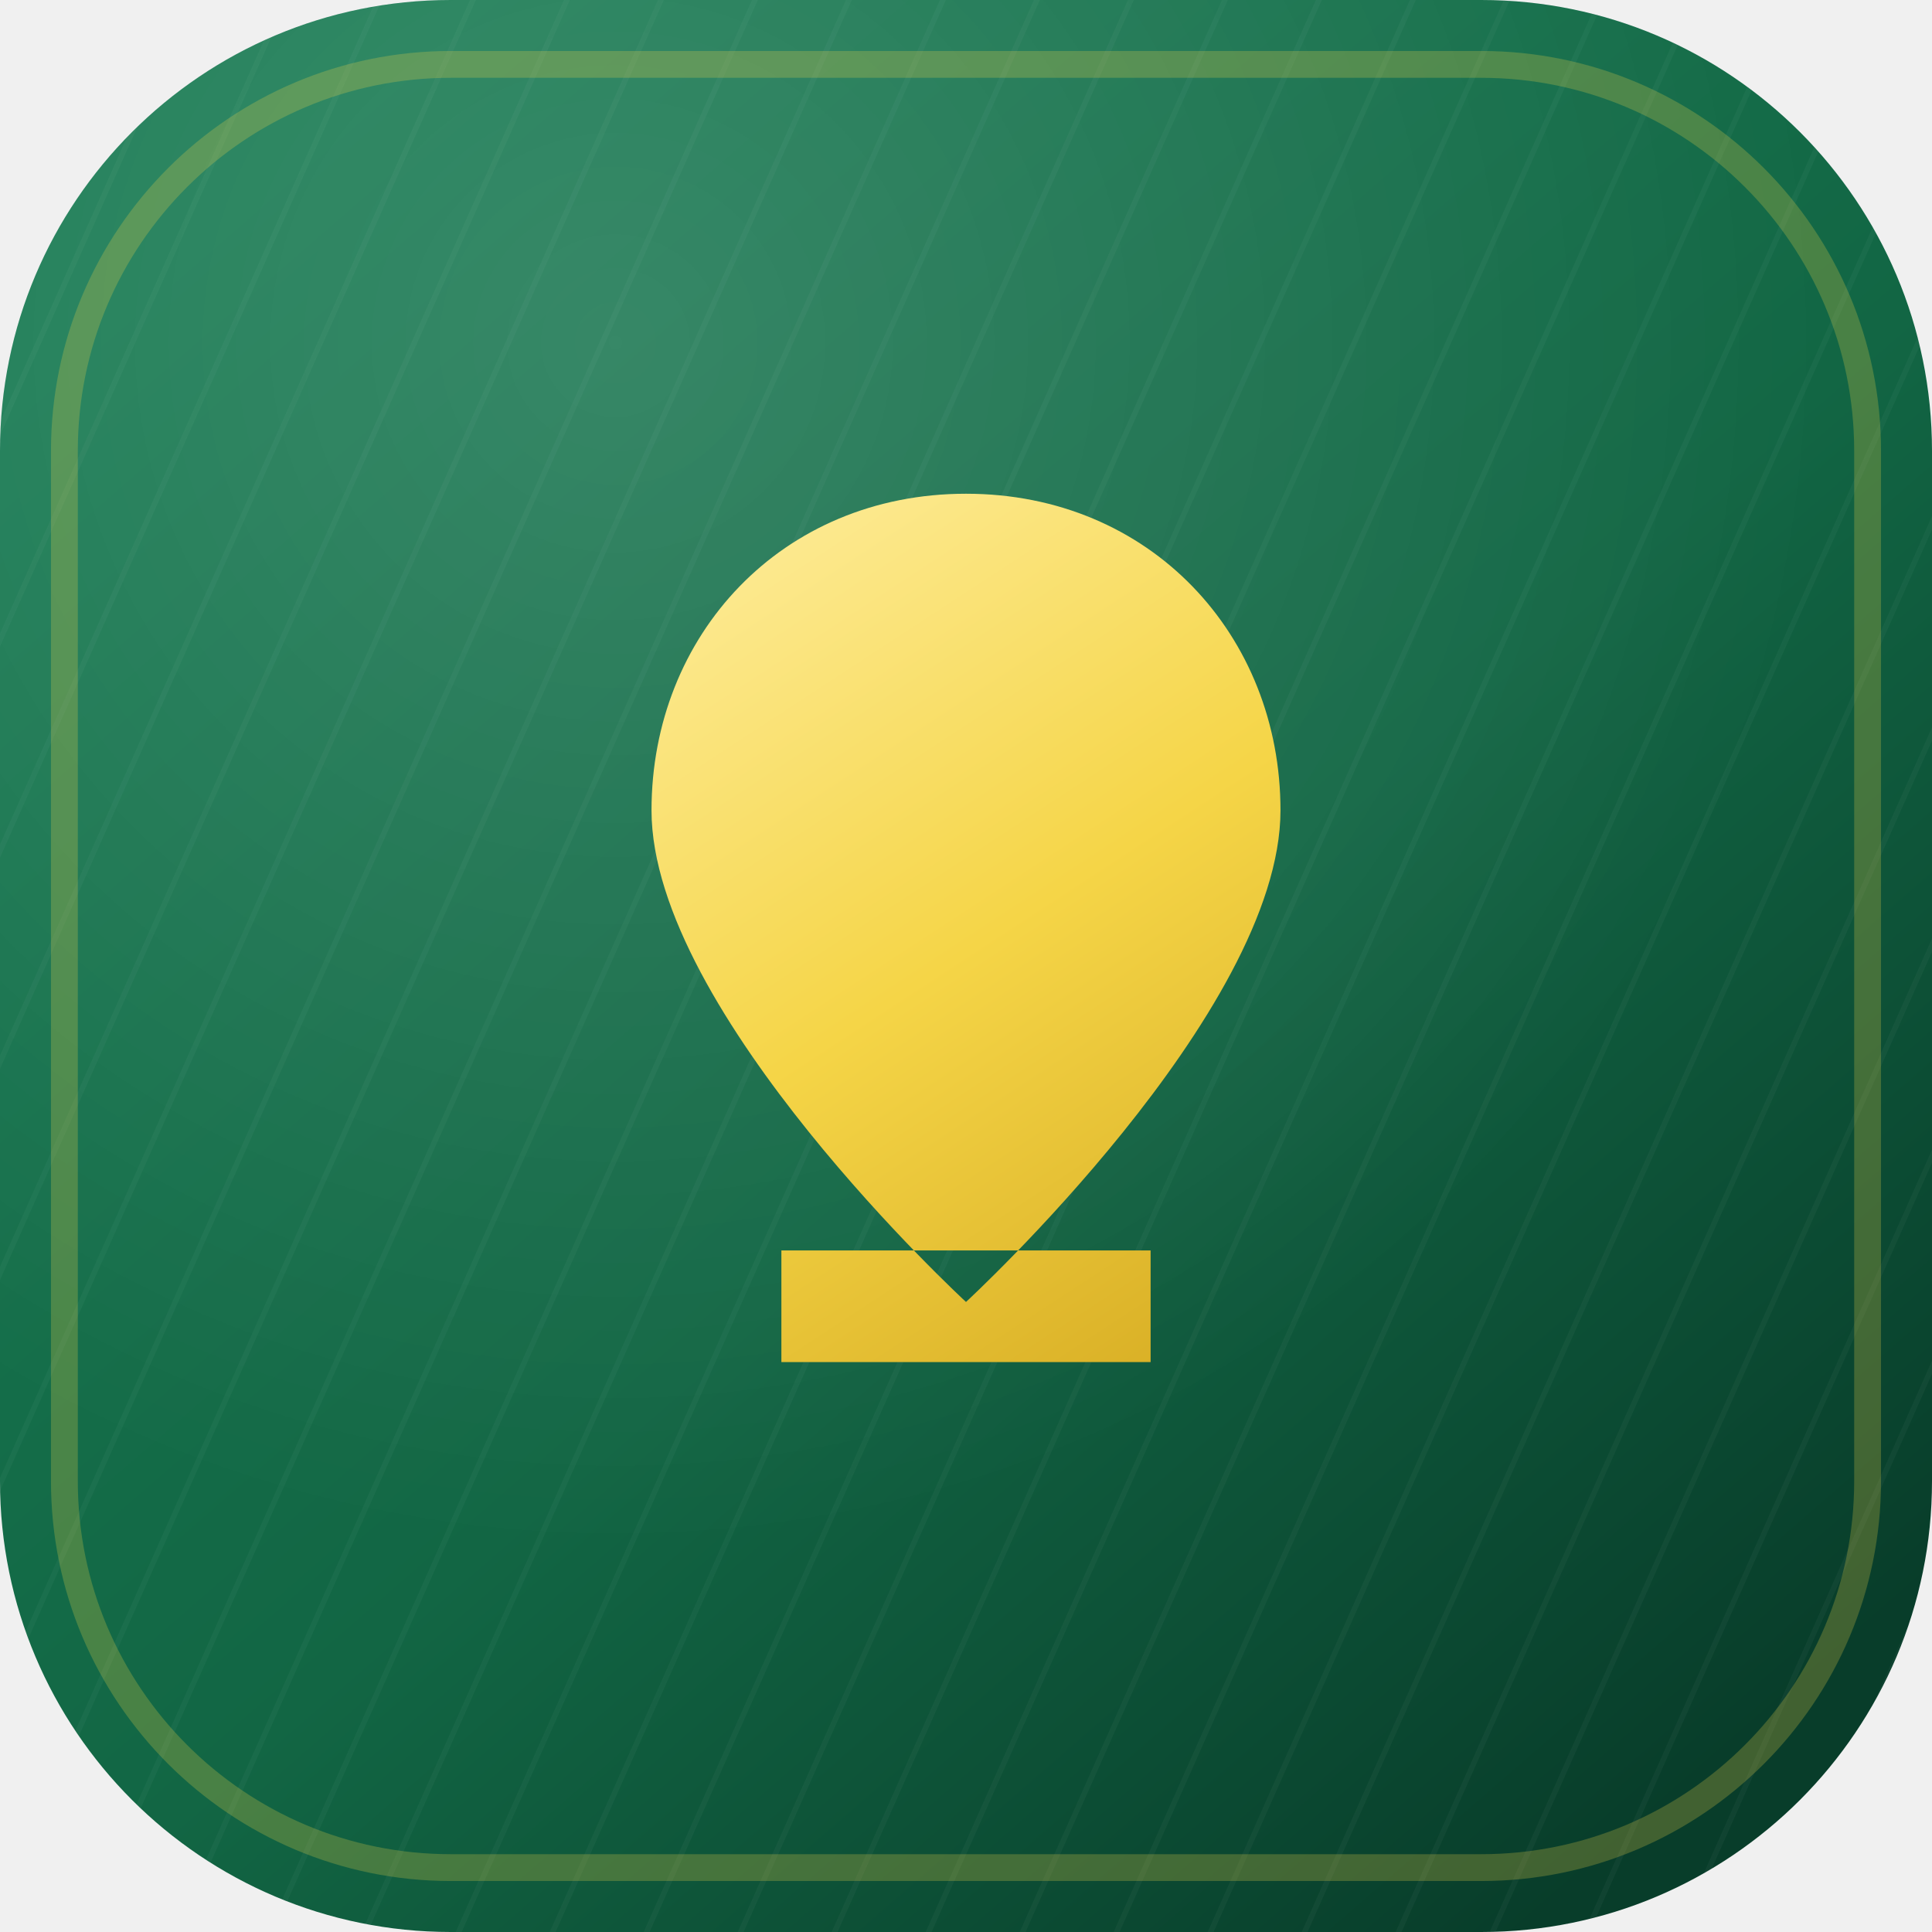
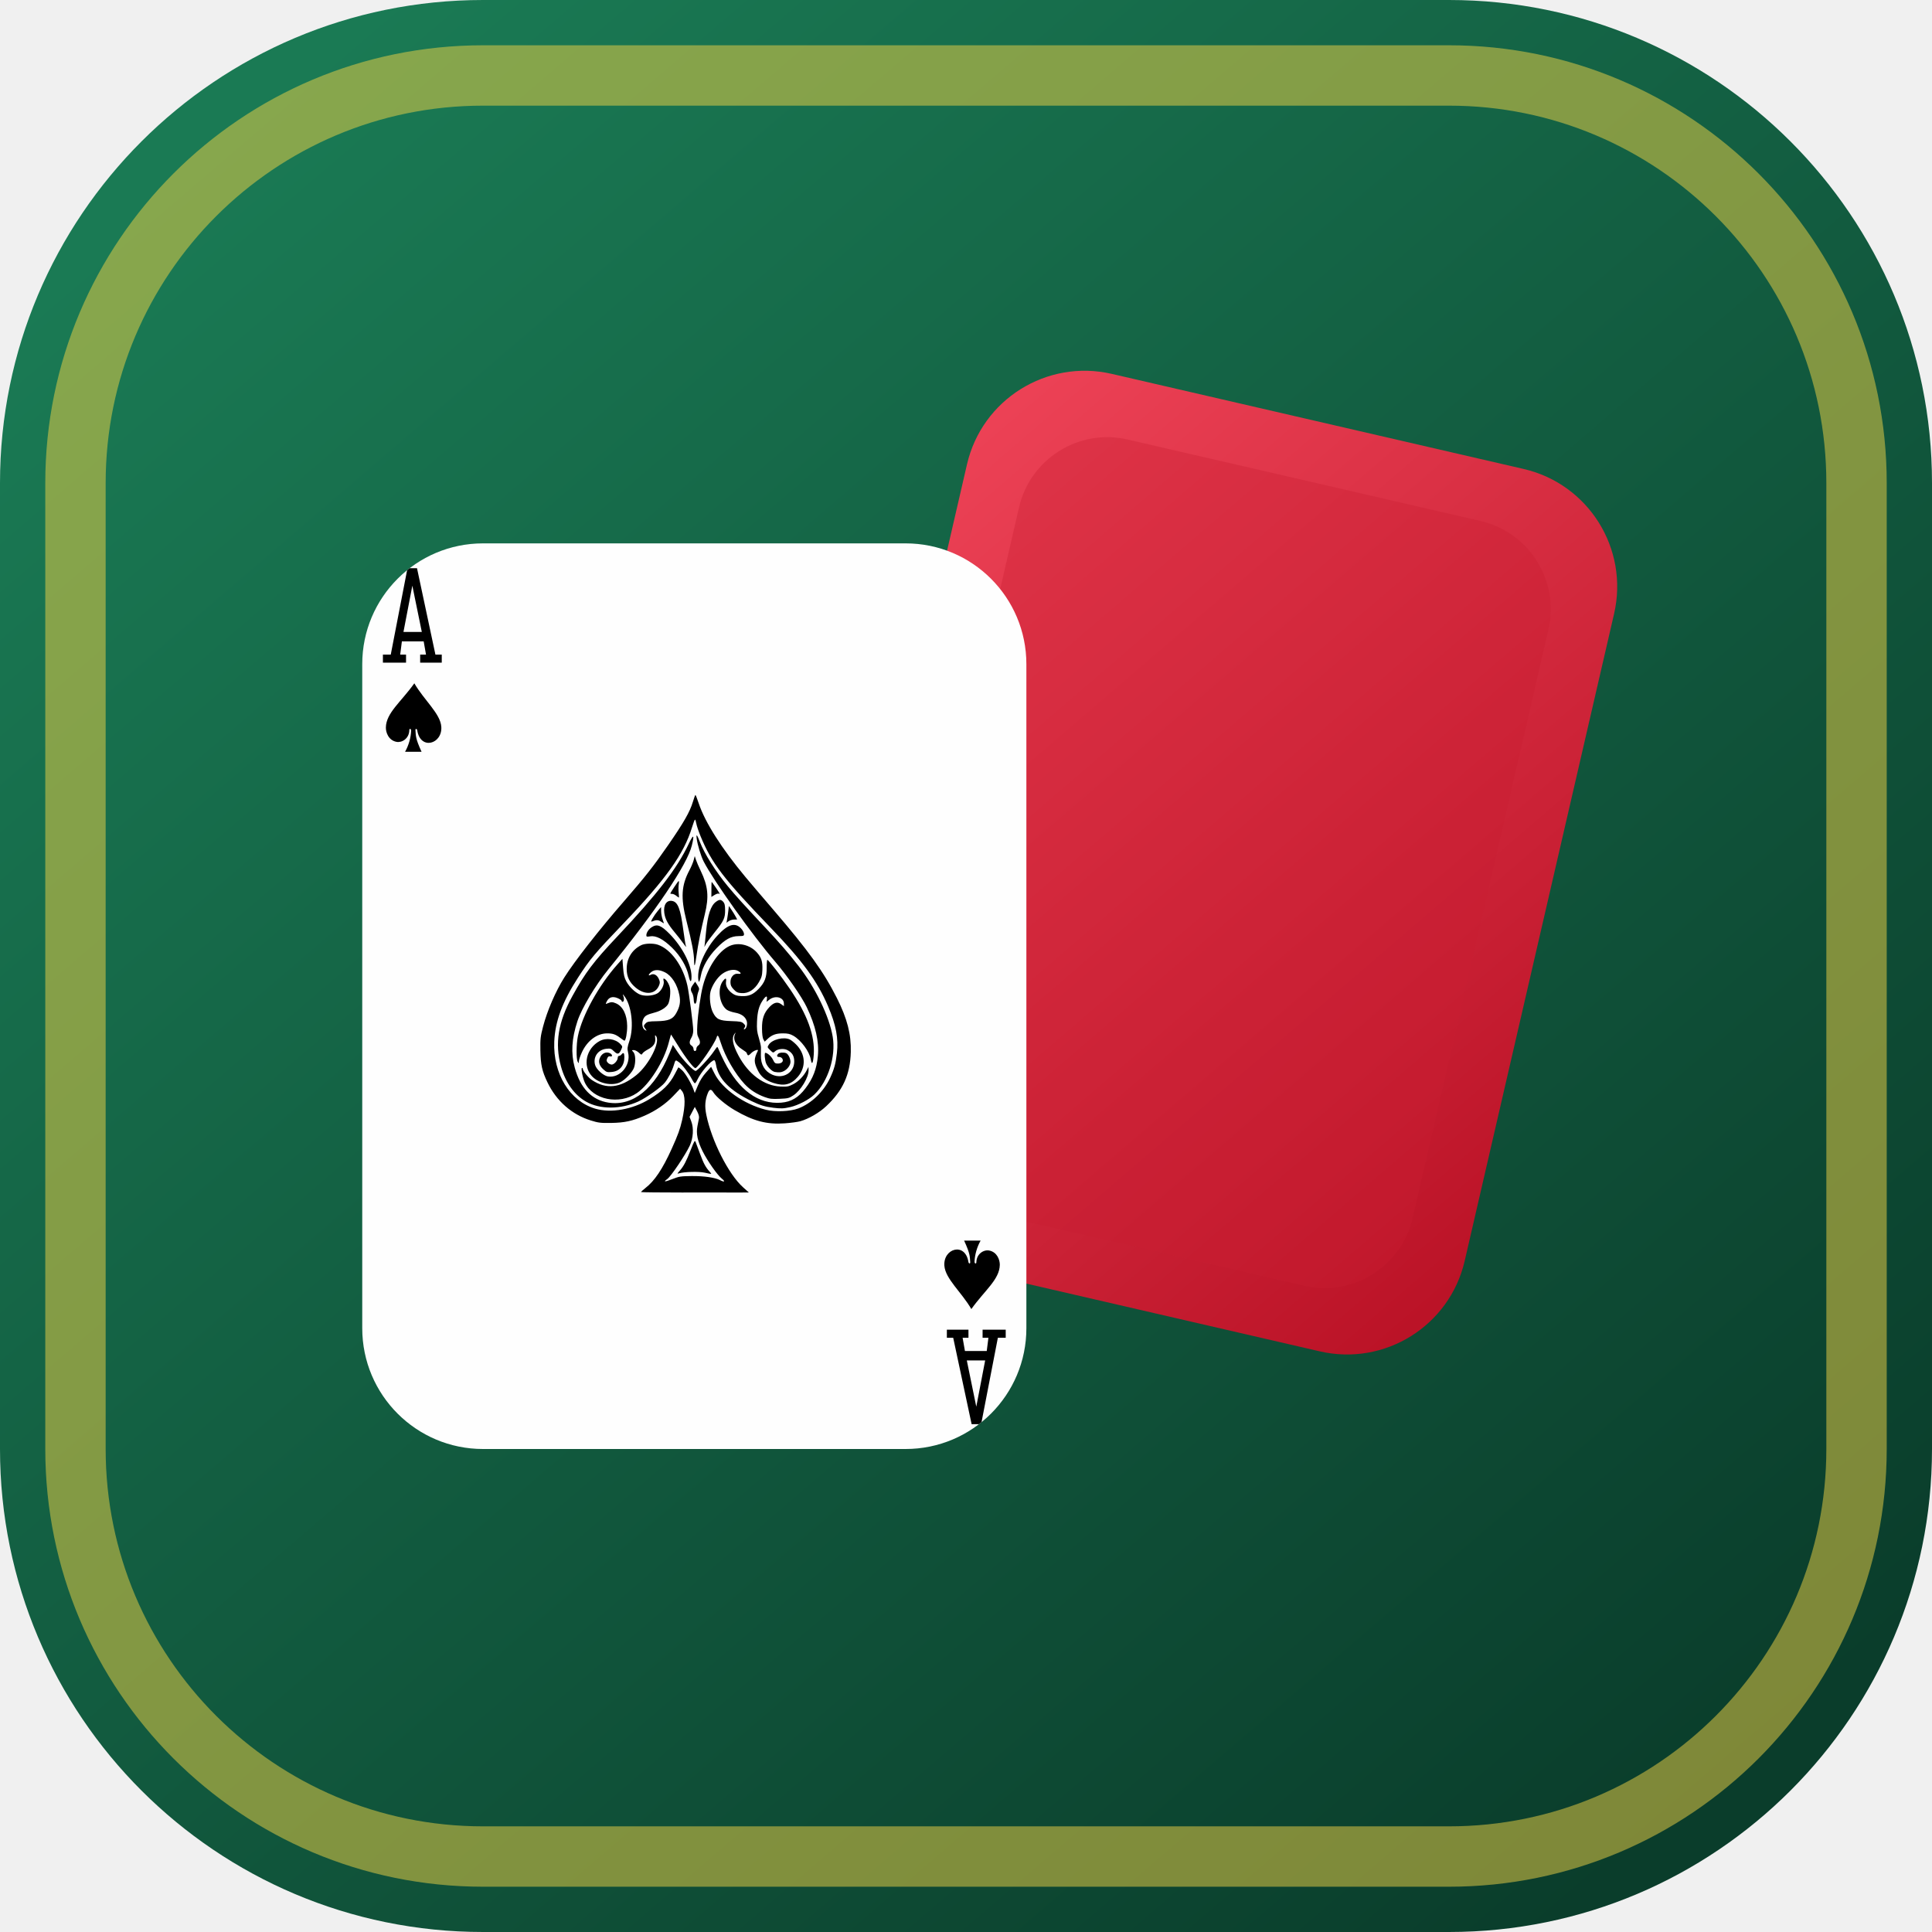
- <svg xmlns="http://www.w3.org/2000/svg" viewBox="0 0 180 180" role="img" aria-label="SolitaireFelt">
+ <svg xmlns="http://www.w3.org/2000/svg" xmlns:xlink="http://www.w3.org/1999/xlink" viewBox="0 0 32 32" role="img" aria-label="SolitaireFelt">
  <defs>
-     <linearGradient id="m-felt" x1="24" y1="16" x2="156" y2="168" gradientUnits="userSpaceOnUse">
-       <stop offset="0" stop-color="#187a52" />
-       <stop offset="0.55" stop-color="#126644" />
-       <stop offset="1" stop-color="#083d2a" />
+     <linearGradient id="sf-felt" x1="4" y1="2" x2="28" y2="30" gradientUnits="userSpaceOnUse">
+       <stop offset="0" stop-color="#1a7a54" />
+       <stop offset="1" stop-color="#0a3d2b" />
    </linearGradient>
-     <linearGradient id="m-gold" x1="56" y1="44" x2="124" y2="148" gradientUnits="userSpaceOnUse">
-       <stop offset="0" stop-color="#fff0a8" />
-       <stop offset="0.45" stop-color="#f5d547" />
-       <stop offset="1" stop-color="#c99a12" />
+     <linearGradient id="sf-back" x1="0" y1="0" x2="1" y2="1">
+       <stop offset="0" stop-color="#ef4458" />
+       <stop offset="1" stop-color="#b81024" />
    </linearGradient>
-     <radialGradient id="m-shine" cx="0.32" cy="0.18" r="0.62">
-       <stop offset="0" stop-color="#ffffff" stop-opacity="0.14" />
-       <stop offset="1" stop-color="#ffffff" stop-opacity="0" />
-     </radialGradient>
-     <pattern id="m-fiber" width="8" height="8" patternUnits="userSpaceOnUse" patternTransform="rotate(24)">
-       <line x1="0" y1="0" x2="0" y2="8" stroke="#ffffff" stroke-opacity="0.035" stroke-width="1" />
-     </pattern>
+     <clipPath id="sf-ace-clip">
+       <rect x="6" y="9" width="11" height="15" rx="2" />
+     </clipPath>
  </defs>
-   <rect width="180" height="180" rx="42" fill="url(#m-felt)" />
-   <rect width="180" height="180" rx="42" fill="url(#m-fiber)" />
-   <rect width="180" height="180" rx="42" fill="url(#m-shine)" />
-   <rect x="6" y="6" width="168" height="168" rx="36" fill="none" stroke="#f5d547" stroke-opacity="0.24" stroke-width="2.5" />
-   <path fill="url(#m-gold)" d="M90 46c-17.2 0-29.3 13.2-29.3 29.5 0 18.8 29.3 45.8 29.3 45.8s29.3-27 29.3-45.8C119.3 59.2 107.2 46 90 46zm-17.2 70.5h34.4v10.4H72.8z" />
+   <rect width="32" height="32" rx="8" fill="url(#sf-felt)" />
+   <rect x="1.25" y="1.25" width="29.5" height="29.5" rx="6.75" fill="none" stroke="#f5d547" stroke-opacity="0.5" stroke-width="1" />
+   <g transform="rotate(13 21 15)">
+     <rect x="14.5" y="7" width="11" height="15" rx="2" fill="url(#sf-back)" />
+     <rect x="15.5" y="8" width="9" height="13" rx="1.5" fill="#c81e32" opacity="0.35" />
+   </g>
+   <g clip-path="url(#sf-ace-clip)">
+     <svg x="6" y="9" width="11" height="15" viewBox="0 0 225 314" preserveAspectRatio="xMidYMid slice">
+       <defs>
+         <path id="sf-suit" d="M26.406 40.187c.015-1.98-1.56-2.017-1.542-.573-.133 7.257-6.31 10.83-10.8 9.982-6.92-1.307-9.128-8.13-9.06-12.148C5.204 25.046 17.774 15.9 29.114 0c8.31 14.35 22.03 25.623 22.84 36.717 1.08 14.75-17.71 20.25-20.394 3.06-.172-1.214-1.612-1.76-1.5-.063.408 4.71-.17 6.674 5.18 18.287H21.25c3.1-5.42 4.943-12.09 5.154-17.81z" />
+         <path id="sf-numeral" d="M0 32.008V29.27h2.66L8.326 0h3.224l6.24 29.27h2.148v2.738H12.62V29.27h1.98l-.787-4.484H6.427l-.57 4.484h1.978v2.738H0zm13.178-10.416L9.97 5.922l-3.007 15.67h6.215z" />
+       </defs>
+       <rect width="100%" height="100%" fill="#fefefe" />
+       <g style="display:none">
+         <use xlink:href="#sf-numeral" transform="matrix(3.5 0 0 3.5 78.4 33.95)" />
+         <use xlink:href="#sf-suit" transform="matrix(2 0 0 2 55.5 170)" />
+       </g>
+       <g>
+         <use xlink:href="#sf-numeral" transform="translate(7 12)" />
+         <use xlink:href="#sf-suit" transform="matrix(.4 0 0 .4 6 51)" />
+         <use xlink:href="#sf-numeral" transform="matrix(-1 0 0 -1 218 302)" />
+         <use xlink:href="#sf-suit" transform="matrix(-.4 0 0 -.4 218 263)" />
+         <path d="M108.862 223.515c-7.825-.004-14.295-.072-14.376-.15-.08-.078.557-.684 1.416-1.346 3.13-2.41 5.828-6.43 8.94-13.32 2.138-4.73 2.827-6.63 3.537-9.76 1.13-5.01 1.1-8.44-.11-9.886l-.58-.69-2.33 2.446c-2.59 2.72-5.96 5.04-9.72 6.685-4.12 1.8-6.79 2.38-11.31 2.447-3.57.053-4.34-.04-6.89-.834-6.44-2.003-11.657-6.593-14.695-12.93-1.83-3.813-2.3-5.93-2.386-10.784-.07-3.93.014-4.693.906-8.117 1.4-5.347 4.257-11.96 7.167-16.578 3.538-5.614 11.693-16.03 20.314-25.94 7.09-8.16 9.95-11.794 14.896-18.948 5.265-7.61 7.354-11.26 8.35-14.582.4-1.327.8-2.414.888-2.414.09 0 .605 1.317 1.147 2.93 2.154 6.414 7.73 15.195 15.82 24.905 1.44 1.73 5.63 6.655 9.316 10.944 12.064 14.047 17.158 21.12 21.658 30.072 3.485 6.93 4.86 12.272 4.696 18.245-.21 7.636-2.657 13.028-8.325 18.356-2.333 2.2-5.913 4.28-8.76 5.09-.88.25-3.26.578-5.292.72-6.086.43-10.62-.76-16.938-4.45-2.965-1.73-6.314-4.523-7.24-6.04-.748-1.223-1.32-1.144-1.883.258-.944 2.357-1.097 4.482-.52 7.314 1.79 8.833 7.52 20.147 12.44 24.567l1.99 1.785-3.957.003c-2.17 0-10.355 0-18.18-.007zm12.99-4.672c-1.542-1.232-4.884-5.992-6.538-9.312-1.72-3.45-2.246-5.98-1.76-8.48l.527-2.7c.11-.534-.12-1.38-.62-2.34l-.792-1.503-.887 1.69-.89 1.69.588 1.56c.865 2.296.658 5.63-.504 8.145-1.47 3.176-6.396 10.49-7.666 11.38-1.487 1.04-.827 1.01 2.004-.103 2.04-.8 2.69-.897 6.29-.93 4.14-.04 7.915.497 9.564 1.36 1.53.8 1.93.542.694-.446zm-5.933-2.066c-1.92-.418-6.73-.297-8.52.213-.79.227-.79.217.172-.875 1.326-1.502 2.166-3.092 3.736-7.09 1.21-3.074 1.365-3.318 1.65-2.596.172.43.86 2.28 1.525 4.1 1.17 3.17 1.893 4.5 3.3 6.03.737.8.78.79-1.873.21zm31.8-21.74c4.474-1.706 8.624-5.698 10.81-10.392 1.37-2.953 1.86-4.736 2.273-8.32.584-5.023-.264-9.53-2.996-15.928-3.61-8.456-8.686-15.408-19.29-26.43-16.124-16.756-20.12-21.97-23.913-31.208-.65-1.59-1.29-3.49-1.42-4.24-.13-.75-.335-1.36-.45-1.35-.117 0-.58 1.22-1.034 2.7-2.713 8.902-8.834 17.49-23.07 32.352-9.925 10.364-11.47 12.202-15.538 18.5-5.314 8.22-7.764 14.84-8.04 21.717-.432 10.846 5.25 20.117 13.9 22.674 5.29 1.564 12.552.295 18.272-3.19 4.595-2.804 6.935-5.116 8.704-8.605.567-1.12 1.085-2.1 1.15-2.178s.64.346 1.28.943c1.12 1.046 3.09 4.386 3.903 6.63l.39 1.08 1.056-2.52c.7-1.674 1.633-3.16 2.773-4.43l1.717-1.914 1.15 2.286c2.62 5.216 9.93 10.37 17.372 12.26 3.18.807 8.26.602 11-.443zm-8.517-.247c-2.71-.322-4.41-.842-7.238-2.21-7.435-3.6-11.355-7.603-12.114-12.366-.134-.838-.394-1.52-.577-1.518-1.093.016-4.595 4.072-5.8 6.717-.275.6-.625 1.092-.778 1.094-.153.004-.6-.605-.99-1.352-1.133-2.158-3.245-4.932-4.41-5.795-1.18-.87-1.175-.873-1.733.986-.6 1.988-1.824 4.387-3.02 5.902-1.217 1.55-6.373 5.223-9.02 6.43-5.946 2.71-12.95 2.738-17.656.07-4.03-2.285-7.05-6.518-8.55-11.992-2.125-7.74-.94-15.025 3.85-23.745 4.41-8.03 7.135-11.64 15.26-20.25 13.47-14.26 20.244-23.05 24.166-31.34 1.63-3.44 1.992-3.27 1.07.52-1.574 6.48-12.142 22.15-28.28 41.96-4.35 5.34-9.034 13.19-10.472 17.54-1.97 5.98-2.26 10.8-.93 15.72 1.89 7.008 5.79 11.05 11.495 11.91 8.276 1.26 15.68-4.74 20.582-16.67l1.184-2.88 1.625 2.43c1.76 2.64 5.34 6.395 6.08 6.38.567-.005 4.757-4.505 6.136-6.59.56-.84 1.097-1.54 1.19-1.542.1-.005.38.528.627 1.19.247.657 1.026 2.327 1.73 3.71 4.995 9.793 11.616 14.596 19.274 13.98 3.404-.273 5.867-1.723 8.246-4.85 2.58-3.393 3.8-6.564 4.214-10.957.46-4.88-.77-10.26-3.79-16.58-1.697-3.544-6.707-10.766-10.686-15.397-7.778-9.052-20.65-27.076-24.187-33.865-.92-1.76-2.1-5.62-2.39-7.798-.235-1.76.122-1.4 1.065 1.066 1.534 4.022 5.325 10.037 9.522 15.108 2.63 3.18 5.535 6.38 12.822 14.146 4.694 5 7.67 8.44 11.04 12.76 5.76 7.39 10.496 17.185 11.635 24.067 1.11 6.716-1.572 15.12-6.25 19.563-1.822 1.73-5.445 3.614-8.13 4.226-2.28.52-3.087.554-5.816.23zm-2.84-3.603c-2.73-.992-5-2.463-6.81-4.402-3.22-3.45-6.566-9.254-8.096-14.033-.8-2.504-1.08-2.867-1.4-1.812-.65 2.17-6.35 10.412-7.2 10.424-.606.008-3.24-3.41-5.755-7.457-1.3-2.096-2.408-3.852-2.46-3.9-.05-.05-.387 1.076-.746 2.504-1.64 6.53-6.544 14.36-10.82 17.29-6.03 4.14-14.974 2.31-17.7-3.61-.725-1.57-1.346-4.88-.916-4.89.144 0 .27.148.27.327.01.715 1.84 2.96 3.09 3.785 4.89 3.248 9.61 2.72 15.055-1.686 4.252-3.443 8.192-11.21 6.684-13.182-.39-.51-.427-.43-.3.69.182 1.67-.546 2.786-2.49 3.808-.84.442-1.666 1.06-1.836 1.374-.283.524-.385.5-1.244-.3-.515-.477-1.276-.863-1.69-.857-.744.01-.746.02-.146.664.73.783.85 3.336.25 5.205-.482 1.503-2.942 4.155-4.632 4.99-2.836 1.405-7.34.474-9.635-1.99-3.286-3.53-1.996-9.456 2.598-11.937 2.207-1.19 5.338-.742 6.996 1.004.778.816.784.86.27 1.973-.714 1.56-1.22 1.66-2.432.483-.95-.923-1.17-.99-2.64-.827-2.786.31-4.51 2.846-3.735 5.496.444 1.52 2.77 3.6 4.322 3.865 4.074.7 7.883-3.797 6.852-8.094-.32-1.34-.27-1.803.462-3.99 1.6-4.79.7-12.2-1.85-15.285-.505-.61-.513-.6-.198.242.34.91.18 1.848-.314 1.855-.156.003-.29-.147-.29-.333 0-.188-.607-.598-1.34-.914-1.68-.72-2.97-.34-3.68 1.085-.466.93-.46.97.1.73 1.33-.57 1.8-.58 3.006-.056 2.34 1.013 3.75 3.86 3.792 7.656.024 2.295-.478 4.99-.93 4.994-.096.002-.72-.418-1.39-.934-1.617-1.24-2.635-1.577-4.637-1.54-3.343.064-6.595 2.543-8.37 6.377-.57 1.24-1.04 2.62-1.04 3.067.004.773-.015.78-.386.176-.54-.88-.503-5.9.06-8.677 1.42-6.986 6.993-17.113 13.367-24.278l1.716-1.93.23 3.025c.183 2.37.417 3.37 1.085 4.63 1.04 1.96 3.31 4.05 4.954 4.567 1.798.564 4.64.226 5.85-.694 1.257-.958 2.147-2.937 1.84-4.085-.16-.6-.11-.812.17-.724.683.217 1.617 1.668 1.94 3.014.33 1.37.023 4.42-.56 5.545s-2.45 2.35-4.374 2.865c-2.936.785-3.536 1.123-4.07 2.3-.628 1.372-.324 3.22.607 3.7.627.322.632.307.117-.404-.68-.945-.674-1.102.09-1.893.548-.56 1.07-.658 3.77-.705 3.96-.07 5.432-.677 6.57-2.714 1.25-2.23 1.53-3.84 1.08-6.13-.713-3.62-2.62-6.613-4.943-7.746-1.93-.942-3.483-.962-4.6-.06-1.01.82-1.112 1.457-.15.92.98-.54 2.14.065 2.735 1.43.42.963.428 1.268.057 2.195-1.23 3.067-4.823 3.36-8 .646-2.03-1.734-2.93-3.62-2.95-6.195-.03-3.587 1.77-6.554 4.924-8.11 1.256-.62 4.043-.693 5.635-.15 4.44 1.515 8.514 7.15 10.007 13.855.552 2.48 1.95 13.203 1.98 15.174.01.8-.24 1.81-.608 2.43-.795 1.35-.78 2.22.04 2.72.356.215.653.72.66 1.117.006.434.206.725.493.72.28-.003.473-.3.47-.73-.01-.4.272-.91.622-1.138.772-.5.8-1.386.075-2.73-.44-.82-.51-1.574-.38-4.076.21-4.005 1.14-10.505 1.926-13.48 1.67-6.304 5.23-11.65 8.918-13.393 3.008-1.417 7.023-.472 9.39 2.21 1.505 1.708 1.915 3.016 1.815 5.808-.07 1.964-.25 2.61-1.18 4.2-1.473 2.54-3.576 3.87-5.865 3.71-1.327-.093-1.767-.3-2.67-1.256-.853-.902-1.087-1.42-1.1-2.45-.028-1.72 1.147-3.032 2.546-2.85 1.16.154 1.21-.22.125-.91-1.298-.82-3.63-.41-5.497.968-1.66 1.226-3.38 3.84-3.925 5.957-.474 1.867-.097 5.287.776 7.02 1.2 2.394 2.2 2.87 6.24 3 3.034.1 3.54.197 4.187.826.646.625.687.8.327 1.396-.34.563-.338.655.014.53.62-.213 1.013-1.64.74-2.664-.41-1.53-1.79-2.557-3.98-2.95-1.093-.198-2.368-.653-2.837-1.01-2.516-1.92-3.2-7.167-1.27-9.7.88-1.156 1.24-1.084 1.05.213-.202 1.383.546 2.793 2.08 3.928.92.682 1.606.89 3.15.96 2.485.112 3.935-.5 5.84-2.46 2.05-2.113 2.734-3.92 2.715-7.16-.01-1.456.087-2.65.214-2.654.397-.008 4.82 5.69 7.64 9.848 5.98 8.812 8.53 15.86 8.08 22.325-.205 2.91-.65 3.63-.99 1.59-.44-2.678-3.31-6.576-5.926-8.057-1.135-.643-1.88-.81-3.6-.805-2.34.004-3.72.53-5.248 2l-.844.81-.44-.746c-.283-.48-.455-1.798-.475-3.646-.037-3.37.644-5.356 2.516-7.336 1.483-1.57 2.722-1.875 3.97-.98l.94.672-.017-.924c-.03-2.06-2.87-2.825-4.864-1.306l-1.013.77.13-.973c.166-1.264-.39-1.06-1.457.533-1.24 1.854-1.767 3.834-1.9 7.154-.104 2.527.002 3.47.607 5.455.404 1.32.736 2.796.736 3.282.003.485-.013 1.714-.032 2.73-.06 3.065 1.296 5.366 3.82 6.487 3.72 1.647 7.544-.683 7.485-4.56-.027-1.82-.756-2.977-2.39-3.79-1.206-.604-3.23-.38-4.126.457-.6.56-.655.55-1.64-.403-1.002-.975-1.01-1.002-.47-1.85 1.135-1.79 5.147-2.76 7.17-1.736.48.245 1.416.99 2.08 1.657 3.21 3.23 3.455 7.608.62 10.93-2.288 2.677-4.655 3.28-8.28 2.12-2.61-.836-4.235-2.12-5.255-4.166-1.437-2.88-1.444-3.916-.044-6.736.342-.69-1.402-.085-2.24.78-.742.764-1.037.9-1.248.58-.15-.23-.28-.52-.285-.65-.002-.125-.72-.68-1.594-1.23-2.23-1.418-3.147-3.438-2.343-5.17.32-.684.313-.688-.16-.078-1.08 1.39-.68 3.647 1.304 7.37 3.395 6.37 8.68 10.27 14.248 10.51 2.254.1 2.71.014 4.277-.78 1.8-.915 3.588-2.755 4.617-4.75l.583-1.134.027 1.122c.06 2.418-2.6 6.84-5.115 8.508-1.47.975-1.833 1.066-4.667 1.19-2.59.12-3.385.028-5.067-.583zm3.41-8.522c-.923-.164-2.36-1.568-2.927-2.855-.45-1.02-.664-3.615-.3-3.62.694-.01 2.062 1.212 2.6 2.327.565 1.166.765 1.318 1.73 1.303 1.31-.02 1.99-.84 1.41-1.707-.202-.307-.675-.54-1.05-.52-.75.038-.9-.478-.31-1.083.41-.42 1.797-.54 2.65-.225.706.258 1.49 1.78 1.505 2.932.017 1.107-.94 2.47-2.214 3.152-.89.47-1.67.55-3.09.29zm-58.105-.88c-1.507-1.35-1.824-2.856-.92-4.355.724-1.193 1.943-1.646 3.086-1.146.96.42 1.094 1.334.162 1.105-.46-.12-.738.07-1.006.68-.31.71-.275.94.223 1.48.326.35.922.63 1.322.62.822-.015 2.04-1.41 2.03-2.325-.008-.33.187-.6.432-.605.24-.003.615-.226.83-.493.654-.81.957-.564.977.8.044 2.93-1.55 4.862-4.225 5.124-1.61.16-1.815.097-2.92-.894zm30.63-23.635c-.017-.75-.243-1.724-.503-2.162-.662-1.12-.617-1.645.244-2.848l.752-1.053.75 1.172c.674 1.05.71 1.27.34 2.18-.225.55-.463 1.69-.53 2.53-.158 2.02-1.007 2.17-1.053.17zm-1.687-7.928c-.693-3.27-2.795-6.86-5.646-9.64-3.01-2.934-5.472-4.207-7.463-3.857-1.06.186-1.253.133-1.25-.347.005-.893.723-2.007 1.74-2.698 1.84-1.254 3.2-.76 6.14 2.224 4.284 4.357 7.36 10.3 7.42 14.342.033 2.208-.467 2.195-.94-.024zm3.195.19c-.05-3.895 2.668-9.732 6.467-13.88 3.742-4.09 6.26-4.73 8.367-2.13.377.464.69 1.154.693 1.534.01.628-.156.692-1.836.707-2.59.023-4.52 1.084-7.45 4.094-2.83 2.907-4.78 6.31-5.33 9.315-.204 1.122-.49 2.042-.636 2.044-.142.003-.27-.756-.282-1.685zm-1.366-5.165c-.04-2.816-.654-6.044-2.65-13.977-1.925-7.65-1.67-11.795 1.03-16.89.602-1.132 1.26-2.685 1.46-3.452l.37-1.393.416 1.28c.23.702.945 2.373 1.594 3.71 2.52 5.212 2.86 8.797 1.394 14.733-1.28 5.178-2.322 10.367-2.816 14.025-.48 3.505-.77 4.22-.8 1.964zm-3.788-6.3c-.498-.73-1.755-2.34-2.792-3.575-2.305-2.75-3.253-4.514-3.527-6.573-.365-2.74.787-4.45 2.728-4.05 1.876.38 2.755 2.69 3.687 9.67.385 2.88.787 5.37.894 5.54.11.17.14.302.06.31-.07 0-.54-.6-1.04-1.33zm7.392.425c.068-.53.264-2.414.434-4.184.55-5.71 1.583-8.86 3.335-10.145 1.174-.862 1.697-.87 2.48-.03.483.52.626 1.144.64 2.804.025 2.712-.443 3.71-3.547 7.55-1.35 1.666-2.68 3.466-2.96 4l-.51.973.12-.968zm-14.894-7.68c-.917-.578-1.542-.585-2.913-.036-.486.194-.47.058.14-1.046.384-.698 1.185-1.843 1.78-2.544l1.082-1.275.02 1.46c.01.8.24 2.05.51 2.78s.456 1.31.42 1.3c-.036-.01-.505-.295-1.04-.63zm22.477-.82c.123-.69.307-1.972.404-2.845l.18-1.587.856 1.25c.47.688 1.104 1.717 1.408 2.287l.555 1.036-1.07.016c-.584.01-1.398.26-1.81.56l-.75.54.222-1.26zm-17.26-7.917c-.422-.34-1.04-.616-1.375-.61s-.607-.054-.608-.13c-.004-.246 2.494-4.03 2.78-4.212.155-.1.185.384.066 1.088-.11.7-.13 2-.03 2.89s.13 1.618.06 1.61c-.06-.002-.462-.29-.89-.63zm11.926-2.122c.006-1.398.043-2.542.08-2.544.13-.01 2.72 3.78 2.723 3.97.002.105-.146.104-.332-.006-.184-.11-.818.095-1.41.456l-1.074.657.02-2.543z" />
+       </g>
+     </svg>
+   </g>
</svg>
